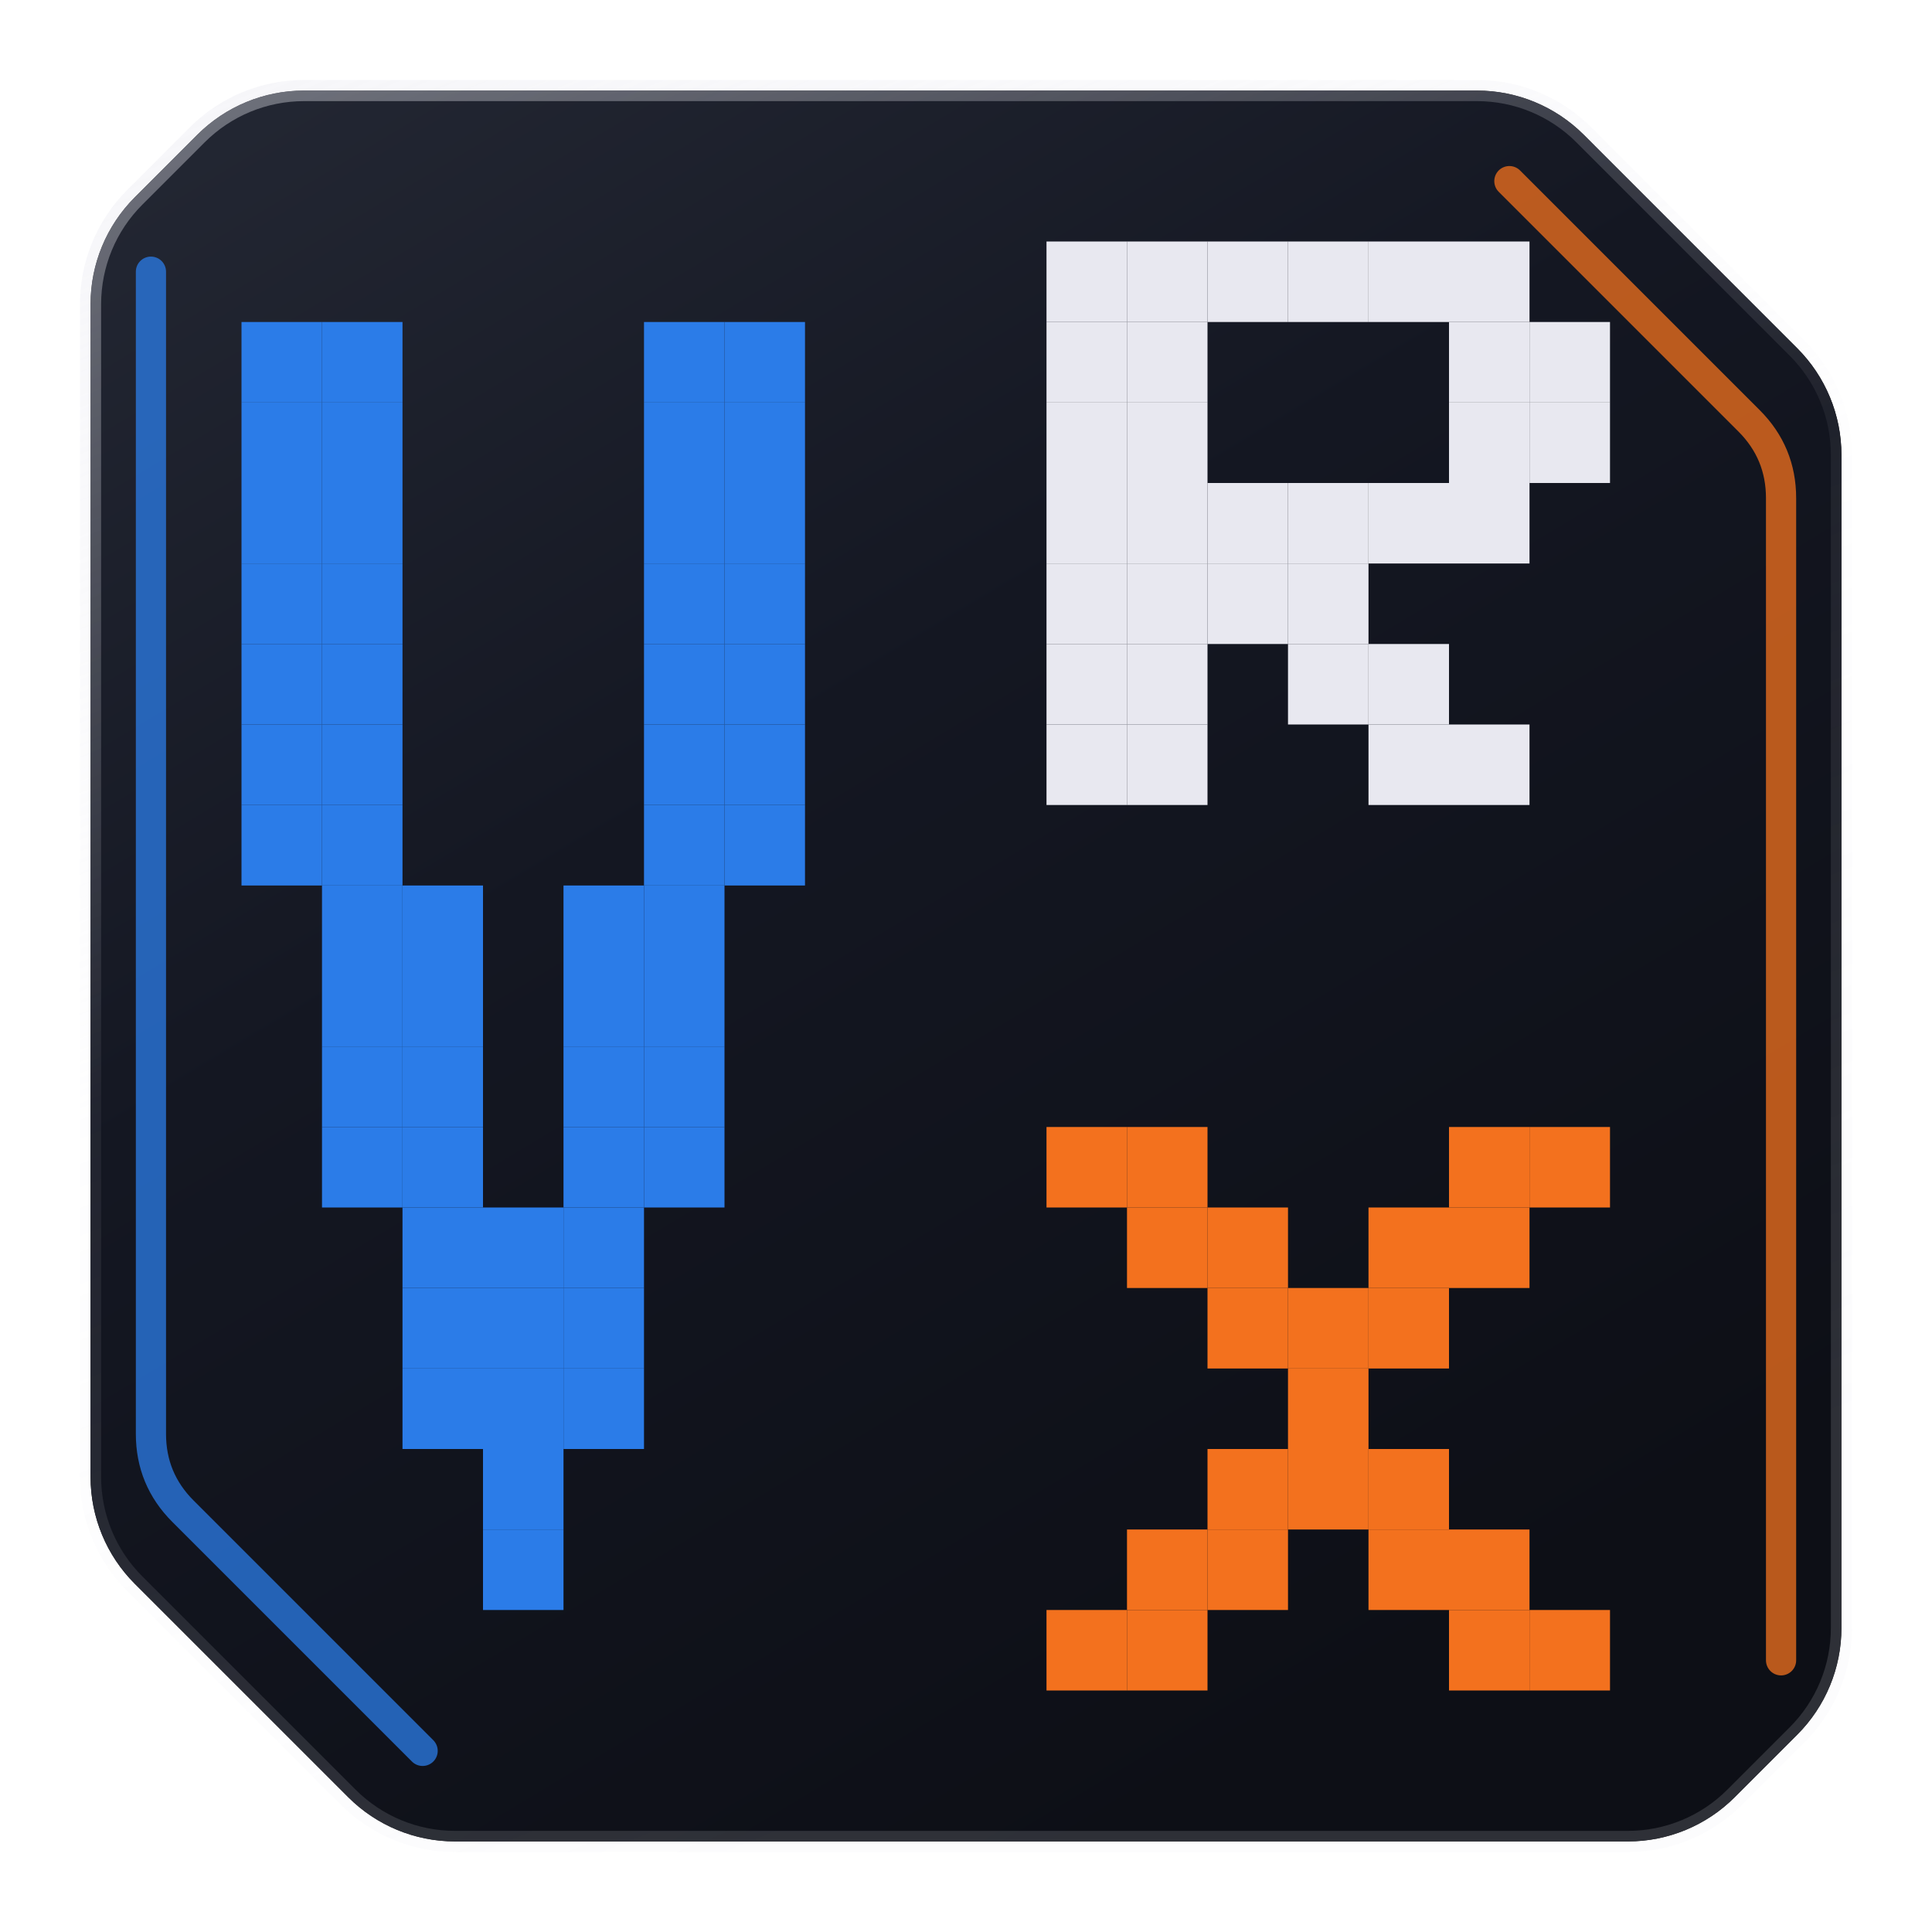
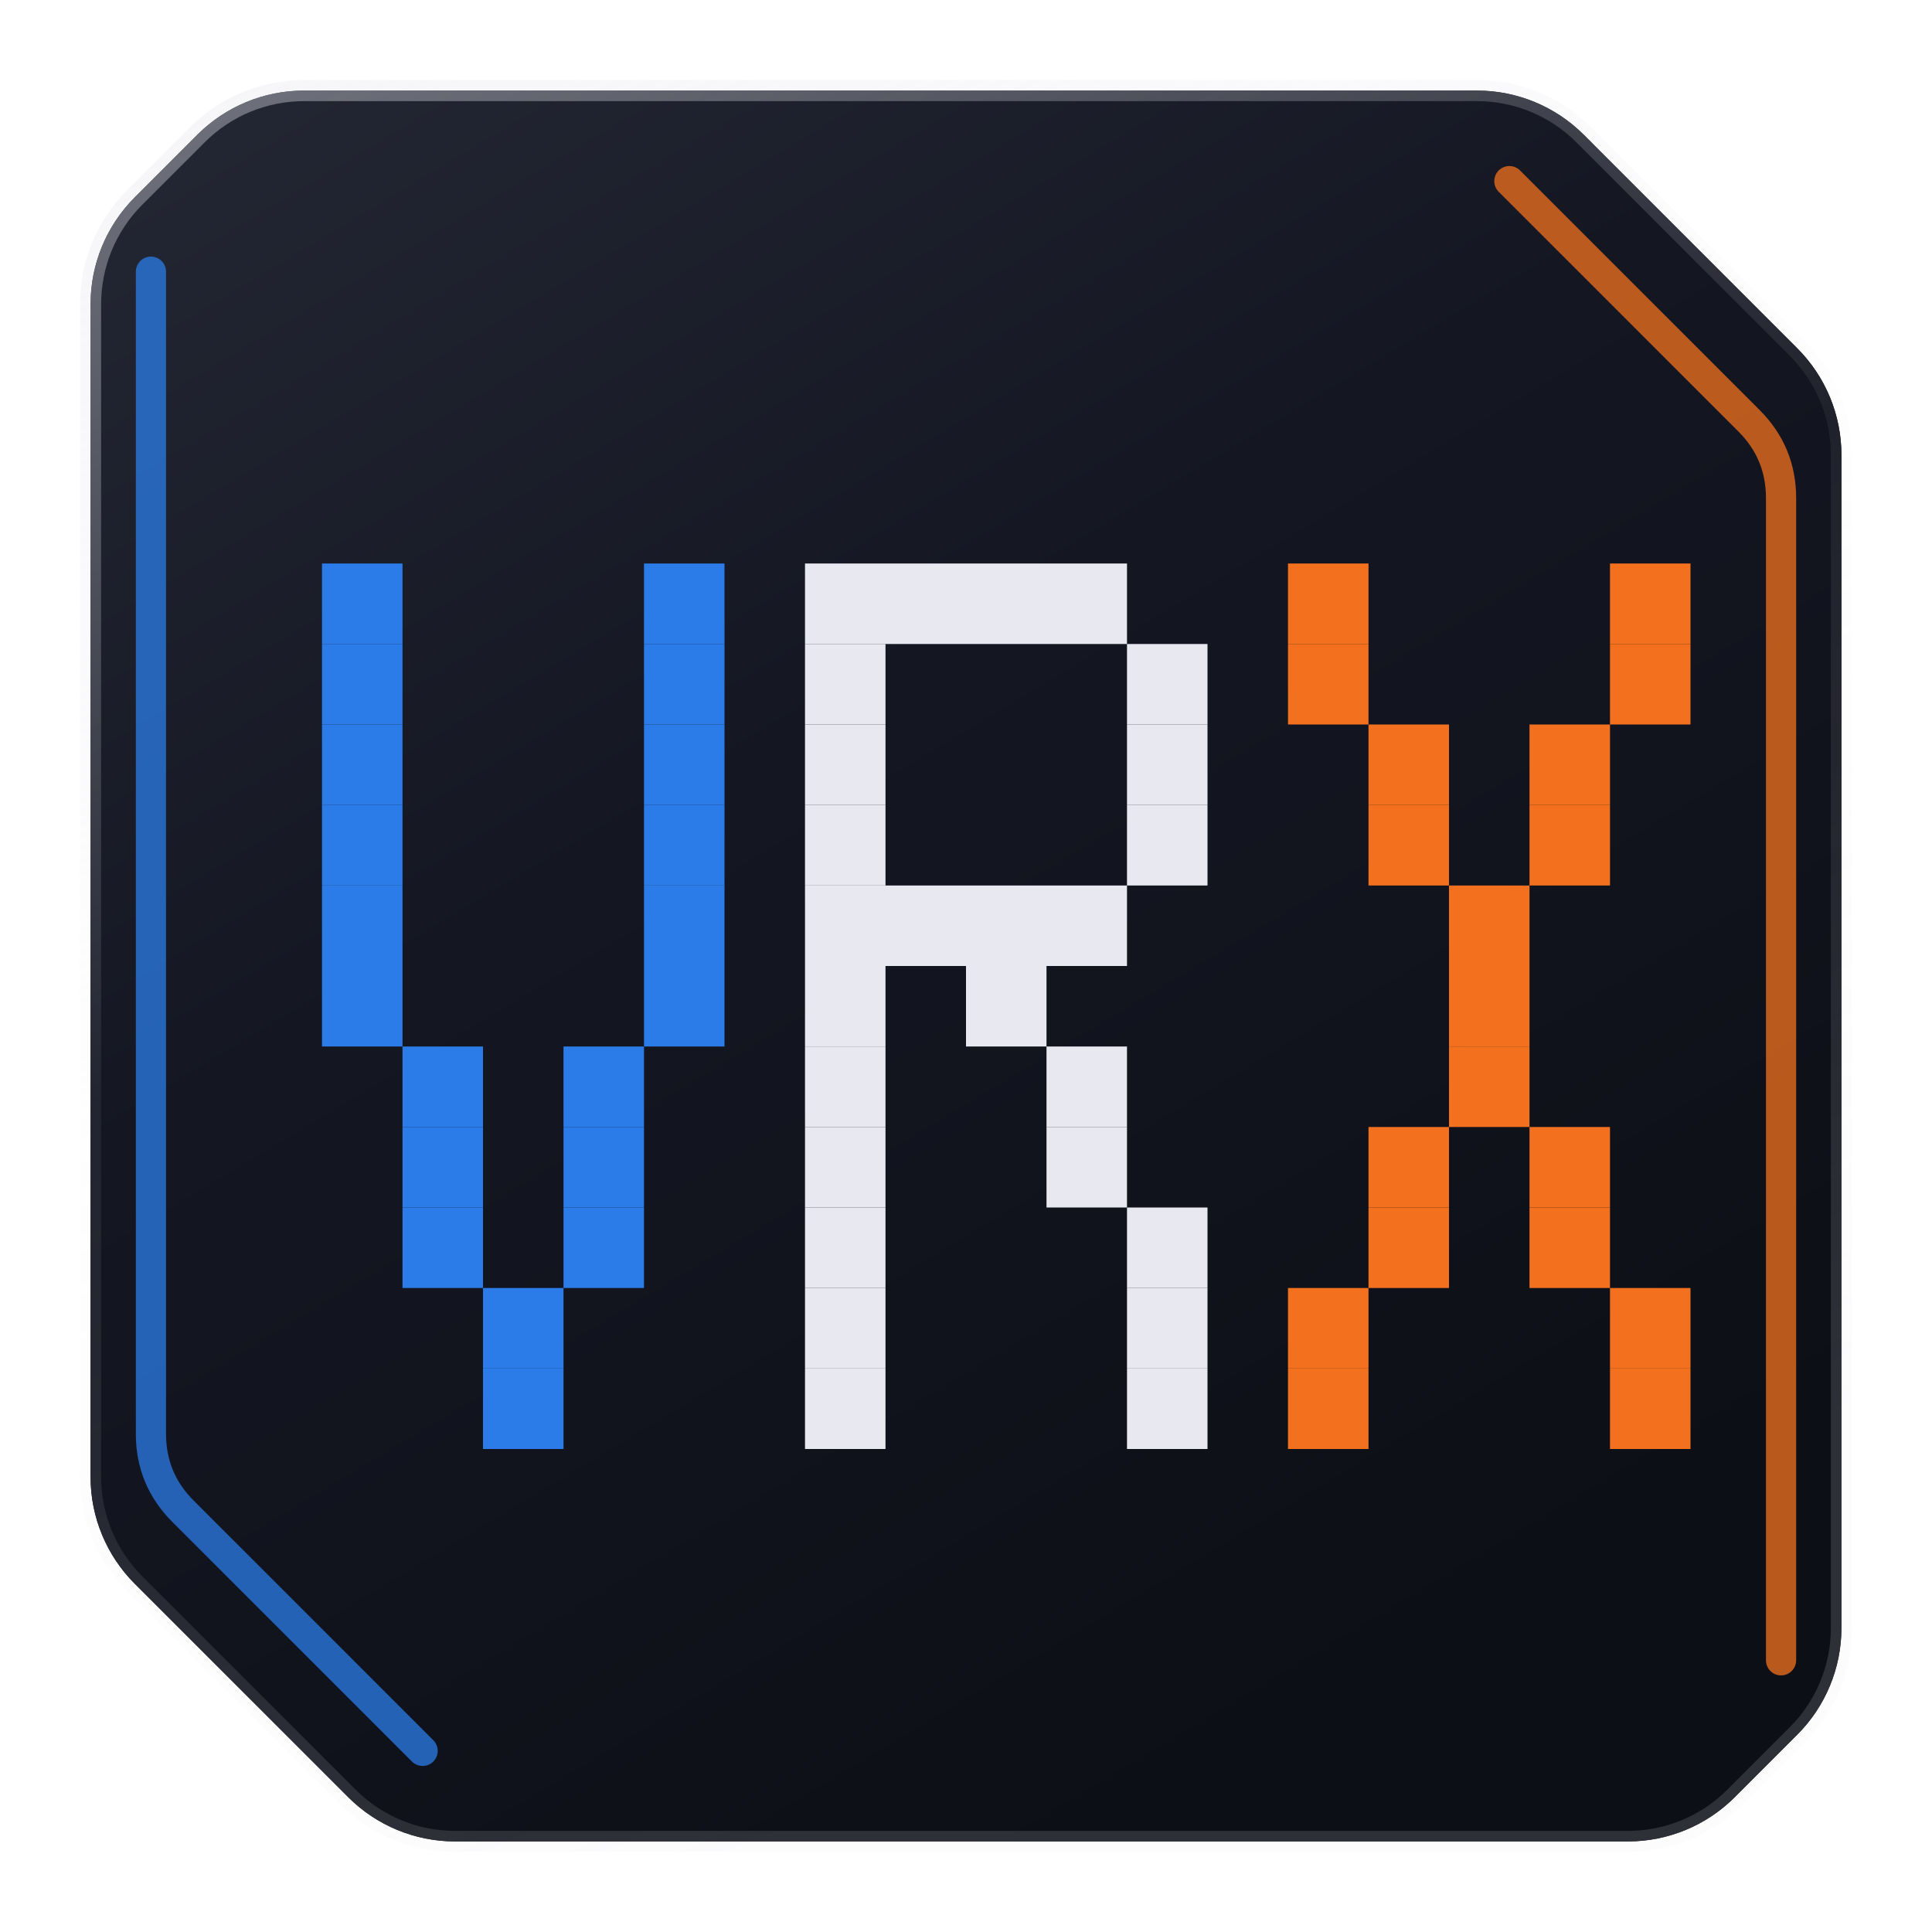
<svg xmlns="http://www.w3.org/2000/svg" width="24" height="24" viewBox="0 0 64 64">
  <defs>
    <linearGradient id="case" x2=".6" y2="1">
      <stop stop-color="#242834" />
      <stop offset=".45" stop-color="#141722" />
      <stop offset="1" stop-color="#0d0f16" />
    </linearGradient>
    <linearGradient id="rim" x2=".4" y2="1">
      <stop stop-color="#e8e8f0" stop-opacity=".4" />
      <stop offset=".5" stop-color="#e8e8f0" stop-opacity=".06" />
      <stop offset="1" stop-color="#e8e8f0" stop-opacity=".15" />
    </linearGradient>
    <linearGradient id="white-shine" x2=".2" y2="1">
      <stop stop-color="white" stop-opacity=".35" />
      <stop offset=".38" stop-color="white" stop-opacity="0" />
    </linearGradient>
  </defs>
  <path d="M10.071 3L48.929 3A5 5 0 0 1 52.465 4.465L59.535 11.536A5 5 0 0 1 61 15.071L61 53.929A5 5 0 0 1 59.535 57.465L57.465 59.535A5 5 0 0 1 53.929 61L15.071 61A5 5 0 0 1 11.536 59.535L4.465 52.465A5 5 0 0 1 3 48.929L3 10.071A5 5 0 0 1 4.465 6.535L6.535 4.465A5 5 0 0 1 10.071 3Z" fill="#08080b" />
  <path d="M10.071 3L48.929 3A5 5 0 0 1 52.465 4.465L59.535 11.536A5 5 0 0 1 61 15.071L61 53.929A5 5 0 0 1 59.535 57.465L57.465 59.535A5 5 0 0 1 53.929 61L15.071 61A5 5 0 0 1 11.536 59.535L4.465 52.465A5 5 0 0 1 3 48.929L3 10.071A5 5 0 0 1 4.465 6.535L6.535 4.465A5 5 0 0 1 10.071 3Z" fill="url(#case)" stroke="url(#rim)" stroke-width=".7" />
  <path d="M5 9V47.5Q5 49 6.061 50.061L14 58" stroke-linecap="round" fill="none" stroke="#2b7ce8" stroke-width="1" opacity=".75" />
  <path d="M59 55V16.5Q59 15 57.939 13.939L50 6" stroke-linecap="round" fill="none" stroke="#f3711e" stroke-width="1" opacity=".75" />
  <g transform="scale(2.666667)">
-     <rect x="3" y="4" width="1" height="1" fill="#2b7ce8" />
-     <rect x="4" y="4" width="1" height="1" fill="#2b7ce8" />
-     <rect x="8" y="4" width="1" height="1" fill="#2b7ce8" />
-     <rect x="9" y="4" width="1" height="1" fill="#2b7ce8" />
-     <rect x="3" y="5" width="1" height="1" fill="#2b7ce8" />
-     <rect x="4" y="5" width="1" height="1" fill="#2b7ce8" />
-     <rect x="8" y="5" width="1" height="1" fill="#2b7ce8" />
-     <rect x="9" y="5" width="1" height="1" fill="#2b7ce8" />
-     <rect x="3" y="6" width="1" height="1" fill="#2b7ce8" />
-     <rect x="4" y="6" width="1" height="1" fill="#2b7ce8" />
-     <rect x="8" y="6" width="1" height="1" fill="#2b7ce8" />
-     <rect x="9" y="6" width="1" height="1" fill="#2b7ce8" />
-     <rect x="3" y="7" width="1" height="1" fill="#2b7ce8" />
    <rect x="4" y="7" width="1" height="1" fill="#2b7ce8" />
    <rect x="8" y="7" width="1" height="1" fill="#2b7ce8" />
-     <rect x="9" y="7" width="1" height="1" fill="#2b7ce8" />
-     <rect x="3" y="8" width="1" height="1" fill="#2b7ce8" />
    <rect x="4" y="8" width="1" height="1" fill="#2b7ce8" />
    <rect x="8" y="8" width="1" height="1" fill="#2b7ce8" />
-     <rect x="9" y="8" width="1" height="1" fill="#2b7ce8" />
-     <rect x="3" y="9" width="1" height="1" fill="#2b7ce8" />
    <rect x="4" y="9" width="1" height="1" fill="#2b7ce8" />
    <rect x="8" y="9" width="1" height="1" fill="#2b7ce8" />
-     <rect x="9" y="9" width="1" height="1" fill="#2b7ce8" />
-     <rect x="3" y="10" width="1" height="1" fill="#2b7ce8" />
    <rect x="4" y="10" width="1" height="1" fill="#2b7ce8" />
    <rect x="8" y="10" width="1" height="1" fill="#2b7ce8" />
-     <rect x="9" y="10" width="1" height="1" fill="#2b7ce8" />
    <rect x="4" y="11" width="1" height="1" fill="#2b7ce8" />
-     <rect x="5" y="11" width="1" height="1" fill="#2b7ce8" />
-     <rect x="7" y="11" width="1" height="1" fill="#2b7ce8" />
    <rect x="8" y="11" width="1" height="1" fill="#2b7ce8" />
    <rect x="4" y="12" width="1" height="1" fill="#2b7ce8" />
-     <rect x="5" y="12" width="1" height="1" fill="#2b7ce8" />
-     <rect x="7" y="12" width="1" height="1" fill="#2b7ce8" />
    <rect x="8" y="12" width="1" height="1" fill="#2b7ce8" />
-     <rect x="4" y="13" width="1" height="1" fill="#2b7ce8" />
    <rect x="5" y="13" width="1" height="1" fill="#2b7ce8" />
    <rect x="7" y="13" width="1" height="1" fill="#2b7ce8" />
-     <rect x="8" y="13" width="1" height="1" fill="#2b7ce8" />
-     <rect x="4" y="14" width="1" height="1" fill="#2b7ce8" />
    <rect x="5" y="14" width="1" height="1" fill="#2b7ce8" />
    <rect x="7" y="14" width="1" height="1" fill="#2b7ce8" />
-     <rect x="8" y="14" width="1" height="1" fill="#2b7ce8" />
    <rect x="5" y="15" width="1" height="1" fill="#2b7ce8" />
-     <rect x="6" y="15" width="1" height="1" fill="#2b7ce8" />
    <rect x="7" y="15" width="1" height="1" fill="#2b7ce8" />
-     <rect x="5" y="16" width="1" height="1" fill="#2b7ce8" />
    <rect x="6" y="16" width="1" height="1" fill="#2b7ce8" />
-     <rect x="7" y="16" width="1" height="1" fill="#2b7ce8" />
-     <rect x="5" y="17" width="1" height="1" fill="#2b7ce8" />
    <rect x="6" y="17" width="1" height="1" fill="#2b7ce8" />
-     <rect x="7" y="17" width="1" height="1" fill="#2b7ce8" />
-     <rect x="6" y="18" width="1" height="1" fill="#2b7ce8" />
-     <rect x="6" y="19" width="1" height="1" fill="#2b7ce8" />
-     <rect x="13" y="3" width="1" height="1" fill="#e8e8f0" />
-     <rect x="14" y="3" width="1" height="1" fill="#e8e8f0" />
-     <rect x="15" y="3" width="1" height="1" fill="#e8e8f0" />
-     <rect x="16" y="3" width="1" height="1" fill="#e8e8f0" />
-     <rect x="17" y="3" width="1" height="1" fill="#e8e8f0" />
-     <rect x="18" y="3" width="1" height="1" fill="#e8e8f0" />
-     <rect x="13" y="4" width="1" height="1" fill="#e8e8f0" />
-     <rect x="14" y="4" width="1" height="1" fill="#e8e8f0" />
-     <rect x="18" y="4" width="1" height="1" fill="#e8e8f0" />
-     <rect x="19" y="4" width="1" height="1" fill="#e8e8f0" />
-     <rect x="13" y="5" width="1" height="1" fill="#e8e8f0" />
-     <rect x="14" y="5" width="1" height="1" fill="#e8e8f0" />
-     <rect x="18" y="5" width="1" height="1" fill="#e8e8f0" />
-     <rect x="19" y="5" width="1" height="1" fill="#e8e8f0" />
-     <rect x="13" y="6" width="1" height="1" fill="#e8e8f0" />
-     <rect x="14" y="6" width="1" height="1" fill="#e8e8f0" />
-     <rect x="15" y="6" width="1" height="1" fill="#e8e8f0" />
-     <rect x="16" y="6" width="1" height="1" fill="#e8e8f0" />
-     <rect x="17" y="6" width="1" height="1" fill="#e8e8f0" />
-     <rect x="18" y="6" width="1" height="1" fill="#e8e8f0" />
-     <rect x="13" y="7" width="1" height="1" fill="#e8e8f0" />
-     <rect x="14" y="7" width="1" height="1" fill="#e8e8f0" />
-     <rect x="15" y="7" width="1" height="1" fill="#e8e8f0" />
-     <rect x="16" y="7" width="1" height="1" fill="#e8e8f0" />
-     <rect x="13" y="8" width="1" height="1" fill="#e8e8f0" />
+     <rect x="10" y="7" width="4" height="1" fill="#e8e8f0" />
+     <rect x="10" y="8" width="1" height="1" fill="#e8e8f0" />
    <rect x="14" y="8" width="1" height="1" fill="#e8e8f0" />
-     <rect x="16" y="8" width="1" height="1" fill="#e8e8f0" />
-     <rect x="17" y="8" width="1" height="1" fill="#e8e8f0" />
-     <rect x="13" y="9" width="1" height="1" fill="#e8e8f0" />
+     <rect x="10" y="9" width="1" height="1" fill="#e8e8f0" />
    <rect x="14" y="9" width="1" height="1" fill="#e8e8f0" />
-     <rect x="17" y="9" width="1" height="1" fill="#e8e8f0" />
-     <rect x="18" y="9" width="1" height="1" fill="#e8e8f0" />
-     <rect x="13" y="14" width="1" height="1" fill="#f3711e" />
-     <rect x="14" y="14" width="1" height="1" fill="#f3711e" />
-     <rect x="18" y="14" width="1" height="1" fill="#f3711e" />
+     <rect x="10" y="10" width="1" height="1" fill="#e8e8f0" />
+     <rect x="14" y="10" width="1" height="1" fill="#e8e8f0" />
+     <rect x="10" y="11" width="4" height="1" fill="#e8e8f0" />
+     <rect x="10" y="12" width="1" height="1" fill="#e8e8f0" />
+     <rect x="12" y="12" width="1" height="1" fill="#e8e8f0" />
+     <rect x="10" y="13" width="1" height="1" fill="#e8e8f0" />
+     <rect x="13" y="13" width="1" height="1" fill="#e8e8f0" />
+     <rect x="10" y="14" width="1" height="1" fill="#e8e8f0" />
+     <rect x="13" y="14" width="1" height="1" fill="#e8e8f0" />
+     <rect x="10" y="15" width="1" height="1" fill="#e8e8f0" />
+     <rect x="14" y="15" width="1" height="1" fill="#e8e8f0" />
+     <rect x="10" y="16" width="1" height="1" fill="#e8e8f0" />
+     <rect x="14" y="16" width="1" height="1" fill="#e8e8f0" />
+     <rect x="10" y="17" width="1" height="1" fill="#e8e8f0" />
+     <rect x="14" y="17" width="1" height="1" fill="#e8e8f0" />
+     <rect x="16" y="7" width="1" height="1" fill="#f3711e" />
+     <rect x="20" y="7" width="1" height="1" fill="#f3711e" />
+     <rect x="16" y="8" width="1" height="1" fill="#f3711e" />
+     <rect x="20" y="8" width="1" height="1" fill="#f3711e" />
+     <rect x="17" y="9" width="1" height="1" fill="#f3711e" />
+     <rect x="19" y="9" width="1" height="1" fill="#f3711e" />
+     <rect x="17" y="10" width="1" height="1" fill="#f3711e" />
+     <rect x="19" y="10" width="1" height="1" fill="#f3711e" />
+     <rect x="18" y="11" width="1" height="1" fill="#f3711e" />
+     <rect x="18" y="12" width="1" height="1" fill="#f3711e" />
+     <rect x="18" y="13" width="1" height="1" fill="#f3711e" />
+     <rect x="17" y="14" width="1" height="1" fill="#f3711e" />
    <rect x="19" y="14" width="1" height="1" fill="#f3711e" />
-     <rect x="14" y="15" width="1" height="1" fill="#f3711e" />
-     <rect x="15" y="15" width="1" height="1" fill="#f3711e" />
    <rect x="17" y="15" width="1" height="1" fill="#f3711e" />
-     <rect x="18" y="15" width="1" height="1" fill="#f3711e" />
-     <rect x="15" y="16" width="1" height="1" fill="#f3711e" />
+     <rect x="19" y="15" width="1" height="1" fill="#f3711e" />
    <rect x="16" y="16" width="1" height="1" fill="#f3711e" />
-     <rect x="17" y="16" width="1" height="1" fill="#f3711e" />
+     <rect x="20" y="16" width="1" height="1" fill="#f3711e" />
    <rect x="16" y="17" width="1" height="1" fill="#f3711e" />
-     <rect x="15" y="18" width="1" height="1" fill="#f3711e" />
-     <rect x="16" y="18" width="1" height="1" fill="#f3711e" />
-     <rect x="17" y="18" width="1" height="1" fill="#f3711e" />
-     <rect x="14" y="19" width="1" height="1" fill="#f3711e" />
-     <rect x="15" y="19" width="1" height="1" fill="#f3711e" />
-     <rect x="17" y="19" width="1" height="1" fill="#f3711e" />
-     <rect x="18" y="19" width="1" height="1" fill="#f3711e" />
-     <rect x="13" y="20" width="1" height="1" fill="#f3711e" />
-     <rect x="14" y="20" width="1" height="1" fill="#f3711e" />
-     <rect x="18" y="20" width="1" height="1" fill="#f3711e" />
-     <rect x="19" y="20" width="1" height="1" fill="#f3711e" />
+     <rect x="20" y="17" width="1" height="1" fill="#f3711e" />
  </g>
</svg>
